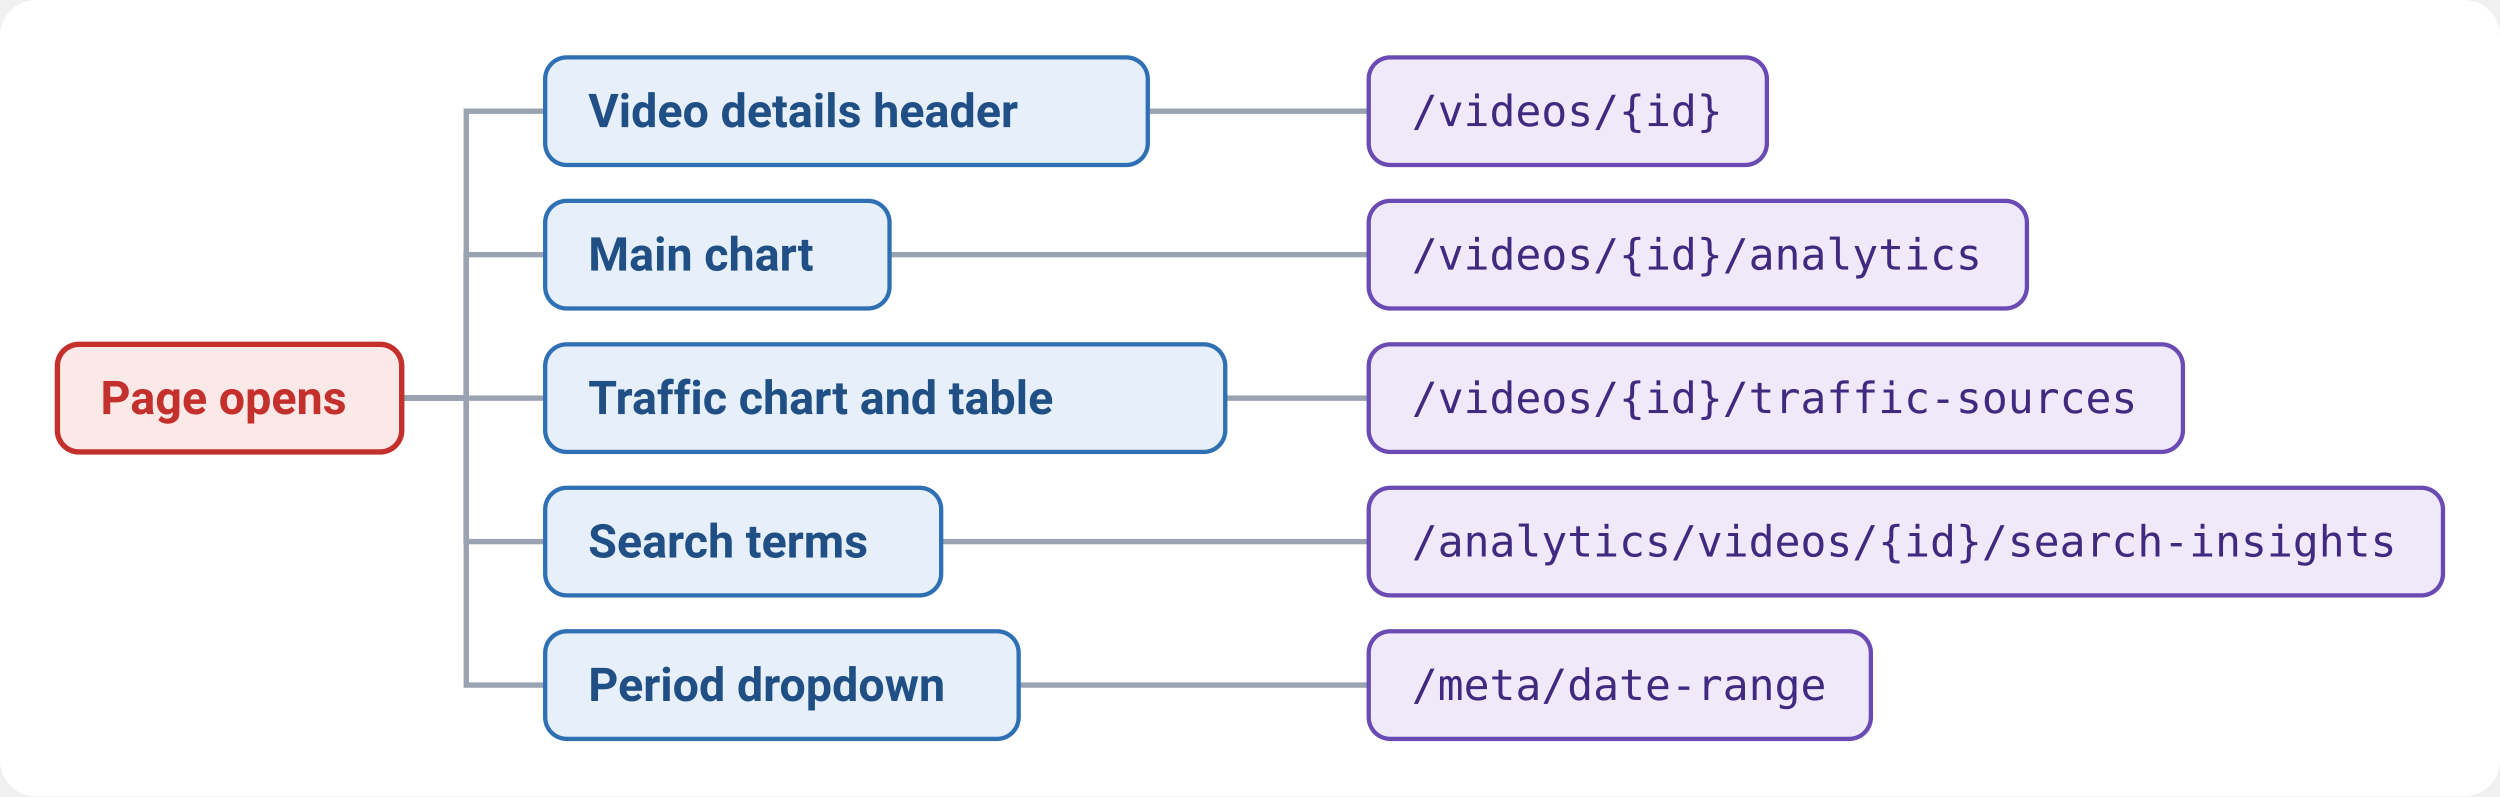
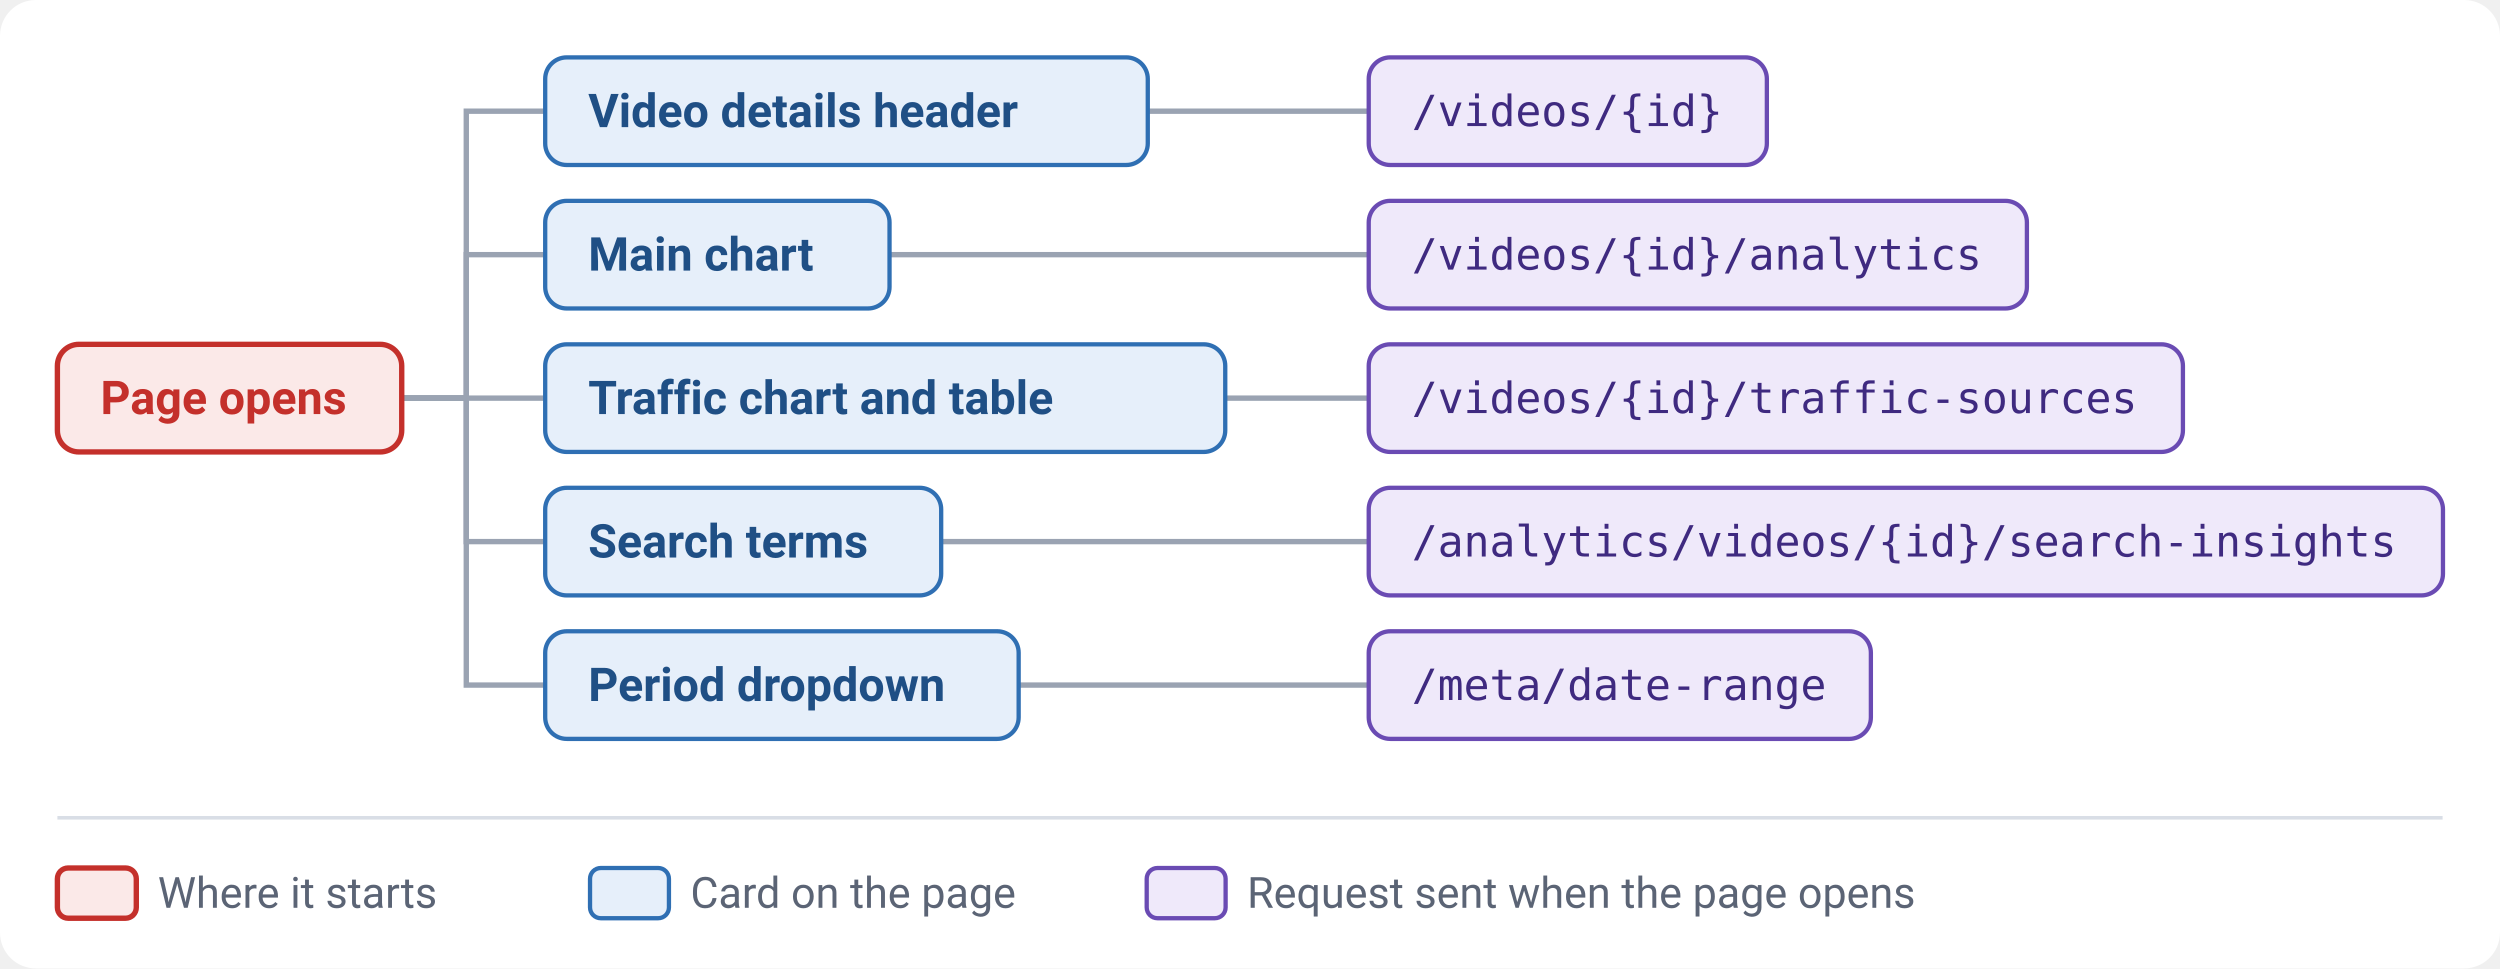
- <svg xmlns="http://www.w3.org/2000/svg" width="697" height="222" viewBox="0 0 697 222" role="img" aria-label="Requests sent when the VideoAnalytics page opens">
+ <svg xmlns="http://www.w3.org/2000/svg" width="697" height="270" viewBox="0 0 697 270" role="img" aria-label="Requests sent when the VideoAnalytics page opens">
  <style>
  .bg { fill: #ffffff; }
  text { font-family: system-ui, -apple-system, "Segoe UI", Roboto, Arial, sans-serif; font-size: 13px; dominant-baseline: central; }
  .mono { font-family: ui-monospace, SFMono-Regular, Menlo, Consolas, monospace; font-size: 12px; }
  .edge { fill: none; stroke: #9aa3b2; stroke-width: 1.5; }
  .edge-label { font-size: 11.5px; font-style: italic; fill: #5b6475; }
  .root rect { fill: #fbe9e8; stroke: #c4302b; stroke-width: 1.5; } .root text { fill: #c4302b; font-weight: 700; }
  .card rect { fill: #e6effa; stroke: #2f6fb3; stroke-width: 1.2; } .card text { fill: #1f4f85; font-weight: 600; }
  .sub rect { fill: #f3f7fc; stroke: #7da3cf; stroke-width: 1; stroke-dasharray: 4 3; } .sub text { fill: #1f4f85; }
  .ep rect { fill: #efe9fa; stroke: #6a4bb3; stroke-width: 1.2; } .ep text { fill: #3f2a80; }
  .ep-tab rect { fill: #fff4d6; stroke: #b08b3a; stroke-width: 1.2; stroke-dasharray: 5 3; } .ep-tab text { fill: #6b4f00; }
  .ep-after rect { fill: #ffffff; stroke: #6a4bb3; stroke-width: 1.2; stroke-dasharray: 5 3; } .ep-after text { fill: #3f2a80; }
  @media (prefers-color-scheme: dark) {
    .bg { fill: #1a1f27; } .edge { stroke: #5b6475; } .edge-label { fill: #9aa3b2; }
    .root rect { fill: #3a1e1d; stroke: #ff6b63; } .root text { fill: #ff8a80; }
    .card rect { fill: #1b2a3d; stroke: #7db3ef; } .card text { fill: #a9cdf5; }
    .sub rect { fill: #17212e; stroke: #4f79a8; } .sub text { fill: #a9cdf5; }
    .ep rect { fill: #2a2340; stroke: #b9a2f5; } .ep text { fill: #d6c9fb; }
    .ep-tab rect { fill: #362d12; stroke: #c9a24a; } .ep-tab text { fill: #f2d98a; }
    .ep-after rect { fill: #1a1f27; stroke: #b9a2f5; } .ep-after text { fill: #d6c9fb; }
  }
+   .legend-text { font-size: 12px; fill: #5b6475; }
+   .legend-rule { stroke: #d9dee6; stroke-width: 1; }
+   @media (prefers-color-scheme: dark) { .legend-text { fill: #9aa3b2; } .legend-rule { stroke: #2f3744; } }
</style>
-   <rect class="bg" width="697" height="222" rx="10" />
+   <rect class="bg" width="697" height="270" rx="10" />
  <path class="edge" d="M320.0,31.0 H338.0 V31.0 H381.6" />
  <path class="edge" d="M248.0,71.0 H266.0 V71.0 H381.6" />
  <path class="edge" d="M341.6,111.0 H359.6 V111.0 H381.6" />
  <path class="edge" d="M262.4,151.0 H280.4 V151.0 H381.6" />
  <path class="edge" d="M284.0,191.0 H302.0 V191.0 H381.6" />
  <path class="edge" d="M112.0,111.0 H130.0 V31.0 H152.0" />
  <path class="edge" d="M112.0,111.0 H130.0 V71.0 H152.0" />
  <path class="edge" d="M112.0,111.0 H130.0 V111.0 H152.0" />
  <path class="edge" d="M112.0,111.0 H130.0 V151.0 H152.0" />
  <path class="edge" d="M112.0,111.0 H130.0 V191.0 H152.0" />
  <g class="ep">
    <rect x="381.6" y="16.0" width="111.0" height="30" rx="6" />
    <text class="mono" x="393.6" y="31.0">/videos/{id}</text>
  </g>
  <g class="card">
    <rect x="152.0" y="16.0" width="168.0" height="30" rx="6" />
    <text x="164.0" y="31.0">Video details header</text>
  </g>
  <g class="ep">
    <rect x="381.6" y="56.0" width="183.5" height="30" rx="6" />
    <text class="mono" x="393.6" y="71.0">/videos/{id}/analytics</text>
  </g>
  <g class="card">
    <rect x="152.0" y="56.0" width="96.0" height="30" rx="6" />
    <text x="164.0" y="71.0">Main chart</text>
  </g>
  <g class="ep">
    <rect x="381.6" y="96.0" width="227.0" height="30" rx="6" />
    <text class="mono" x="393.6" y="111.0">/videos/{id}/traffic-sources</text>
  </g>
  <g class="card">
    <rect x="152.0" y="96.0" width="189.6" height="30" rx="6" />
    <text x="164.0" y="111.0">Traffic chart and table</text>
  </g>
  <g class="ep">
    <rect x="381.6" y="136.0" width="299.5" height="30" rx="6" />
    <text class="mono" x="393.6" y="151.0">/analytics/videos/{id}/search-insights</text>
  </g>
  <g class="card">
    <rect x="152.0" y="136.0" width="110.4" height="30" rx="6" />
    <text x="164.0" y="151.0">Search terms</text>
  </g>
  <g class="ep">
    <rect x="381.6" y="176.0" width="140.0" height="30" rx="6" />
    <text class="mono" x="393.6" y="191.0">/meta/date-range</text>
  </g>
  <g class="card">
    <rect x="152.0" y="176.0" width="132.0" height="30" rx="6" />
    <text x="164.0" y="191.0">Period dropdown</text>
  </g>
  <g class="root">
    <rect x="16.0" y="96.0" width="96.0" height="30" rx="6" />
    <text x="28.0" y="111.0">Page opens</text>
  </g>
+   <line class="legend-rule" x1="16" y1="228.0" x2="681.0" y2="228.0" />
+   <g class="root">
+     <rect x="16.0" y="242.0" width="22" height="14" rx="3" />
+   </g>
+   <text class="legend-text" x="44.0" y="249.0">Where it starts</text>
+   <g class="card">
+     <rect x="164.5" y="242.0" width="22" height="14" rx="3" />
+   </g>
+   <text class="legend-text" x="192.5" y="249.0">Card on the page</text>
+   <g class="ep">
+     <rect x="319.7" y="242.0" width="22" height="14" rx="3" />
+   </g>
+   <text class="legend-text" x="347.7" y="249.0">Request sent when the page opens</text>
</svg>
